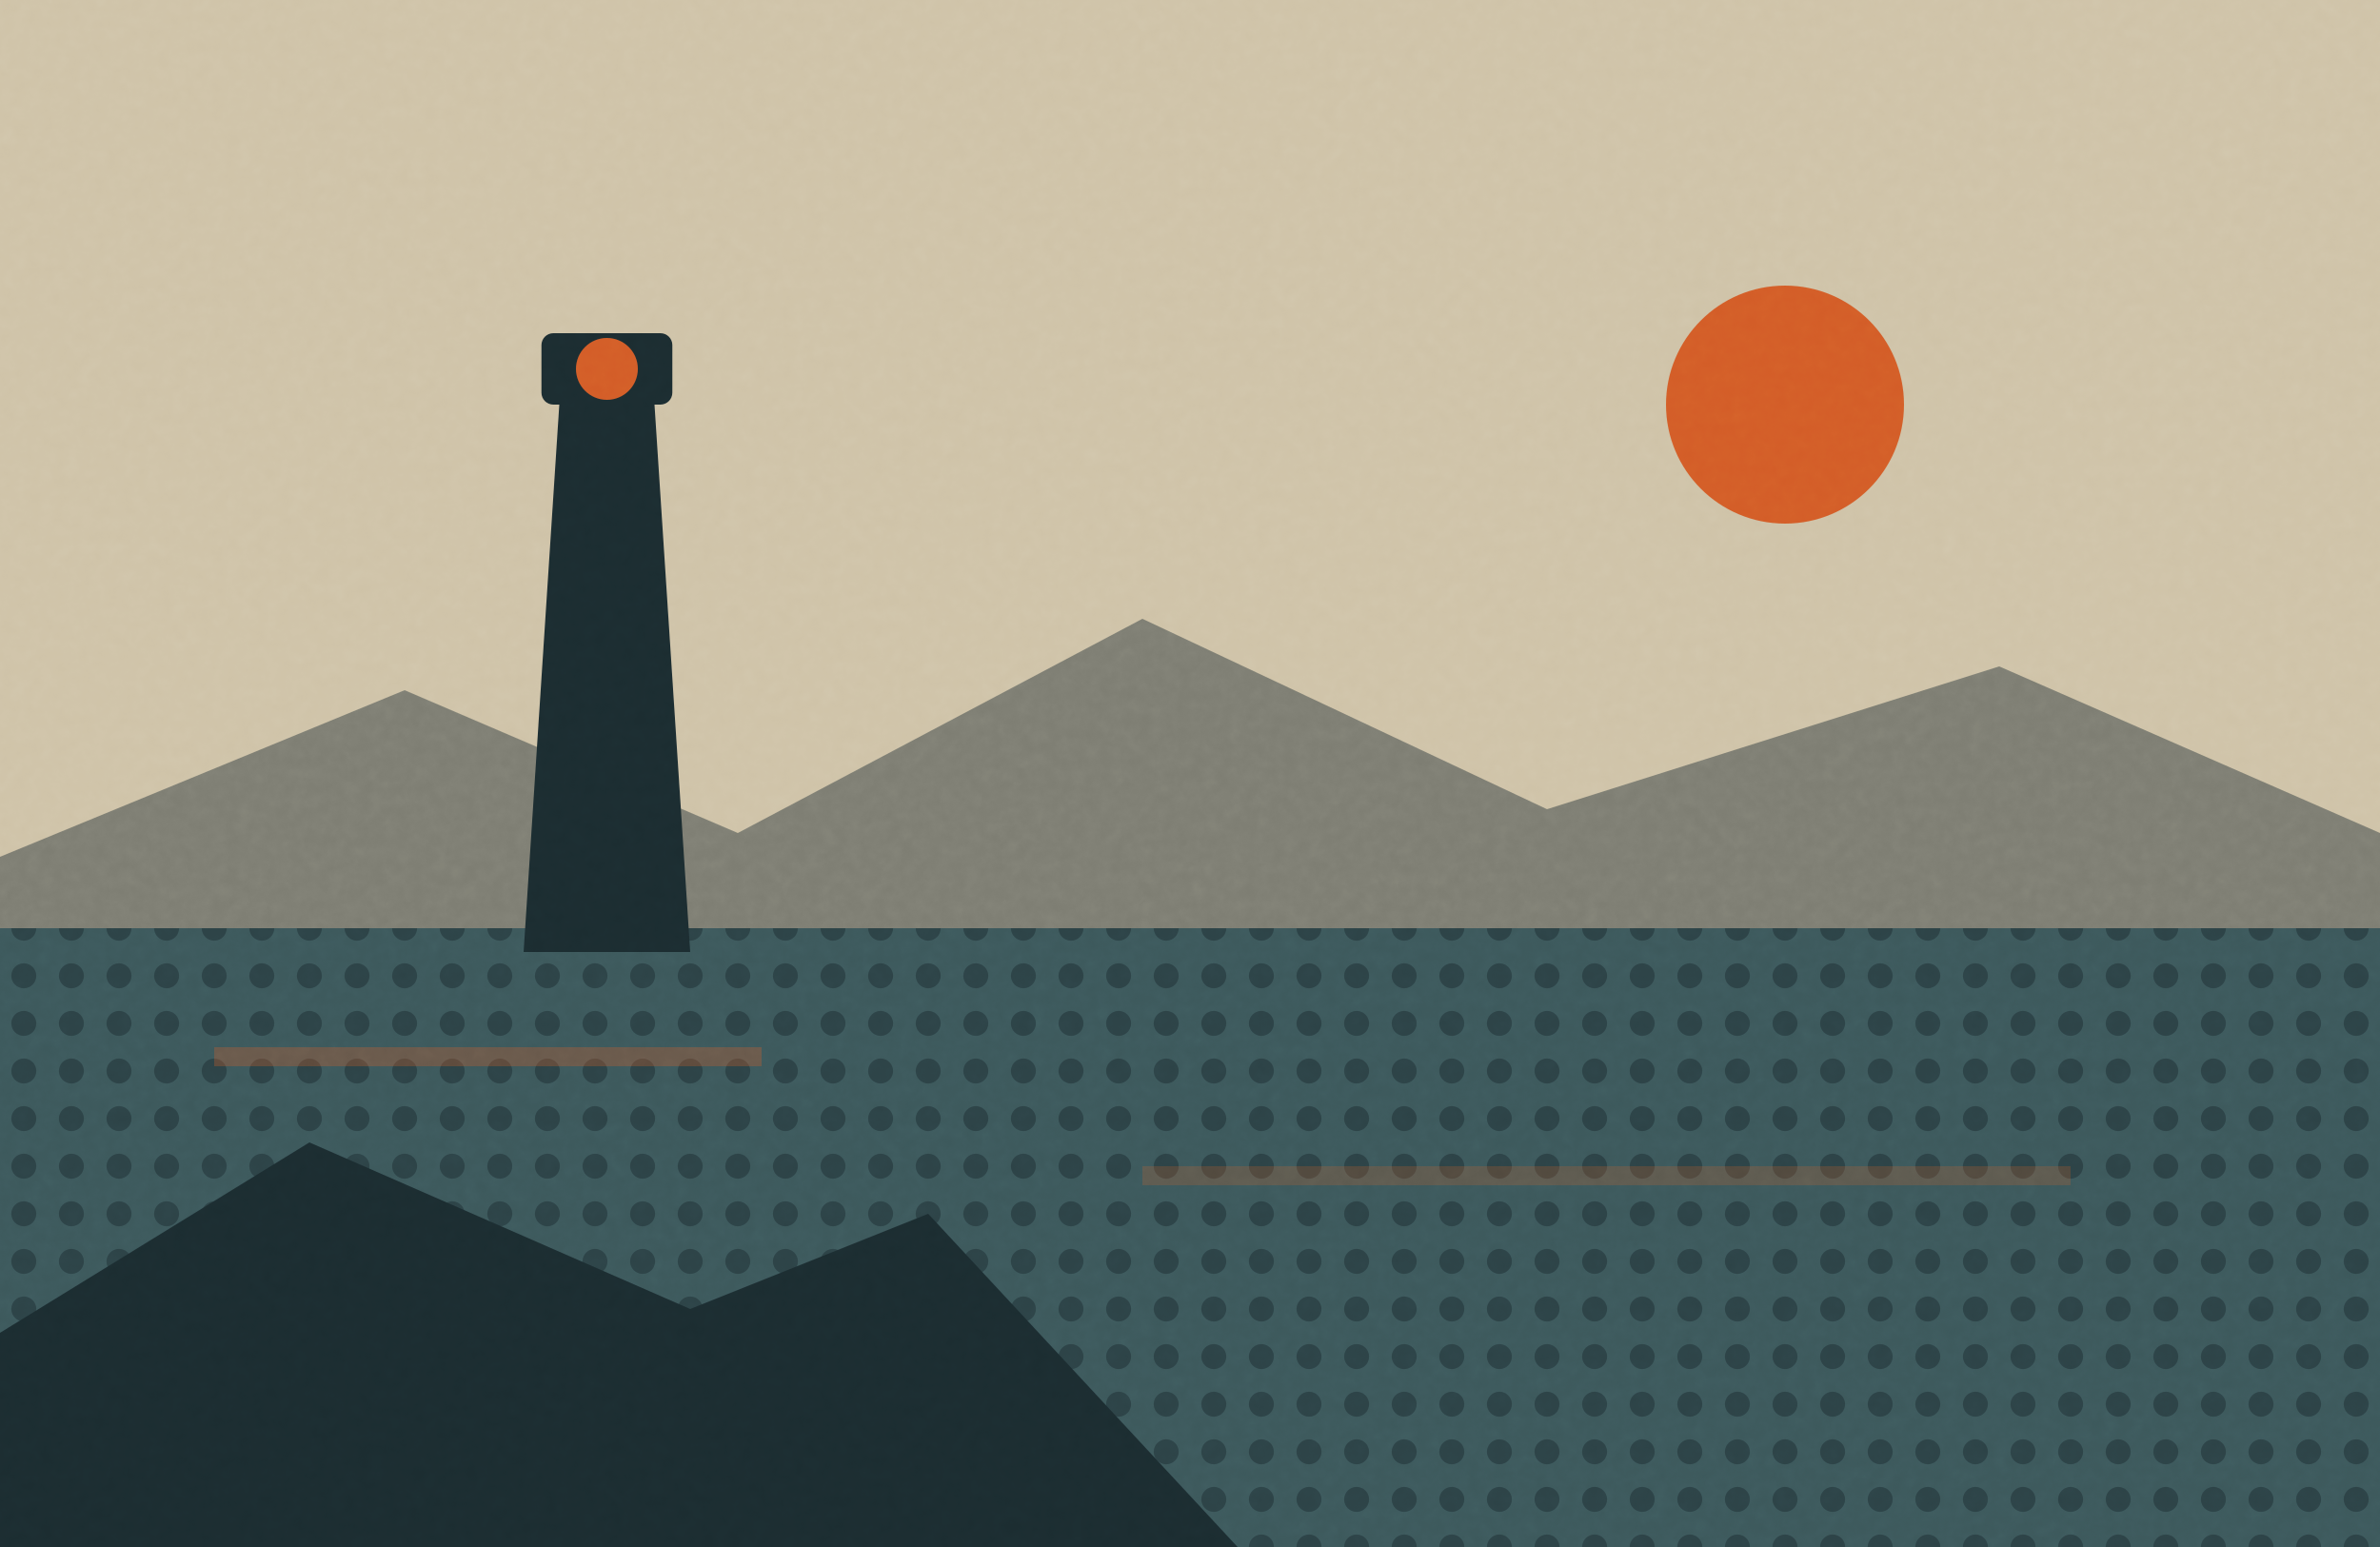
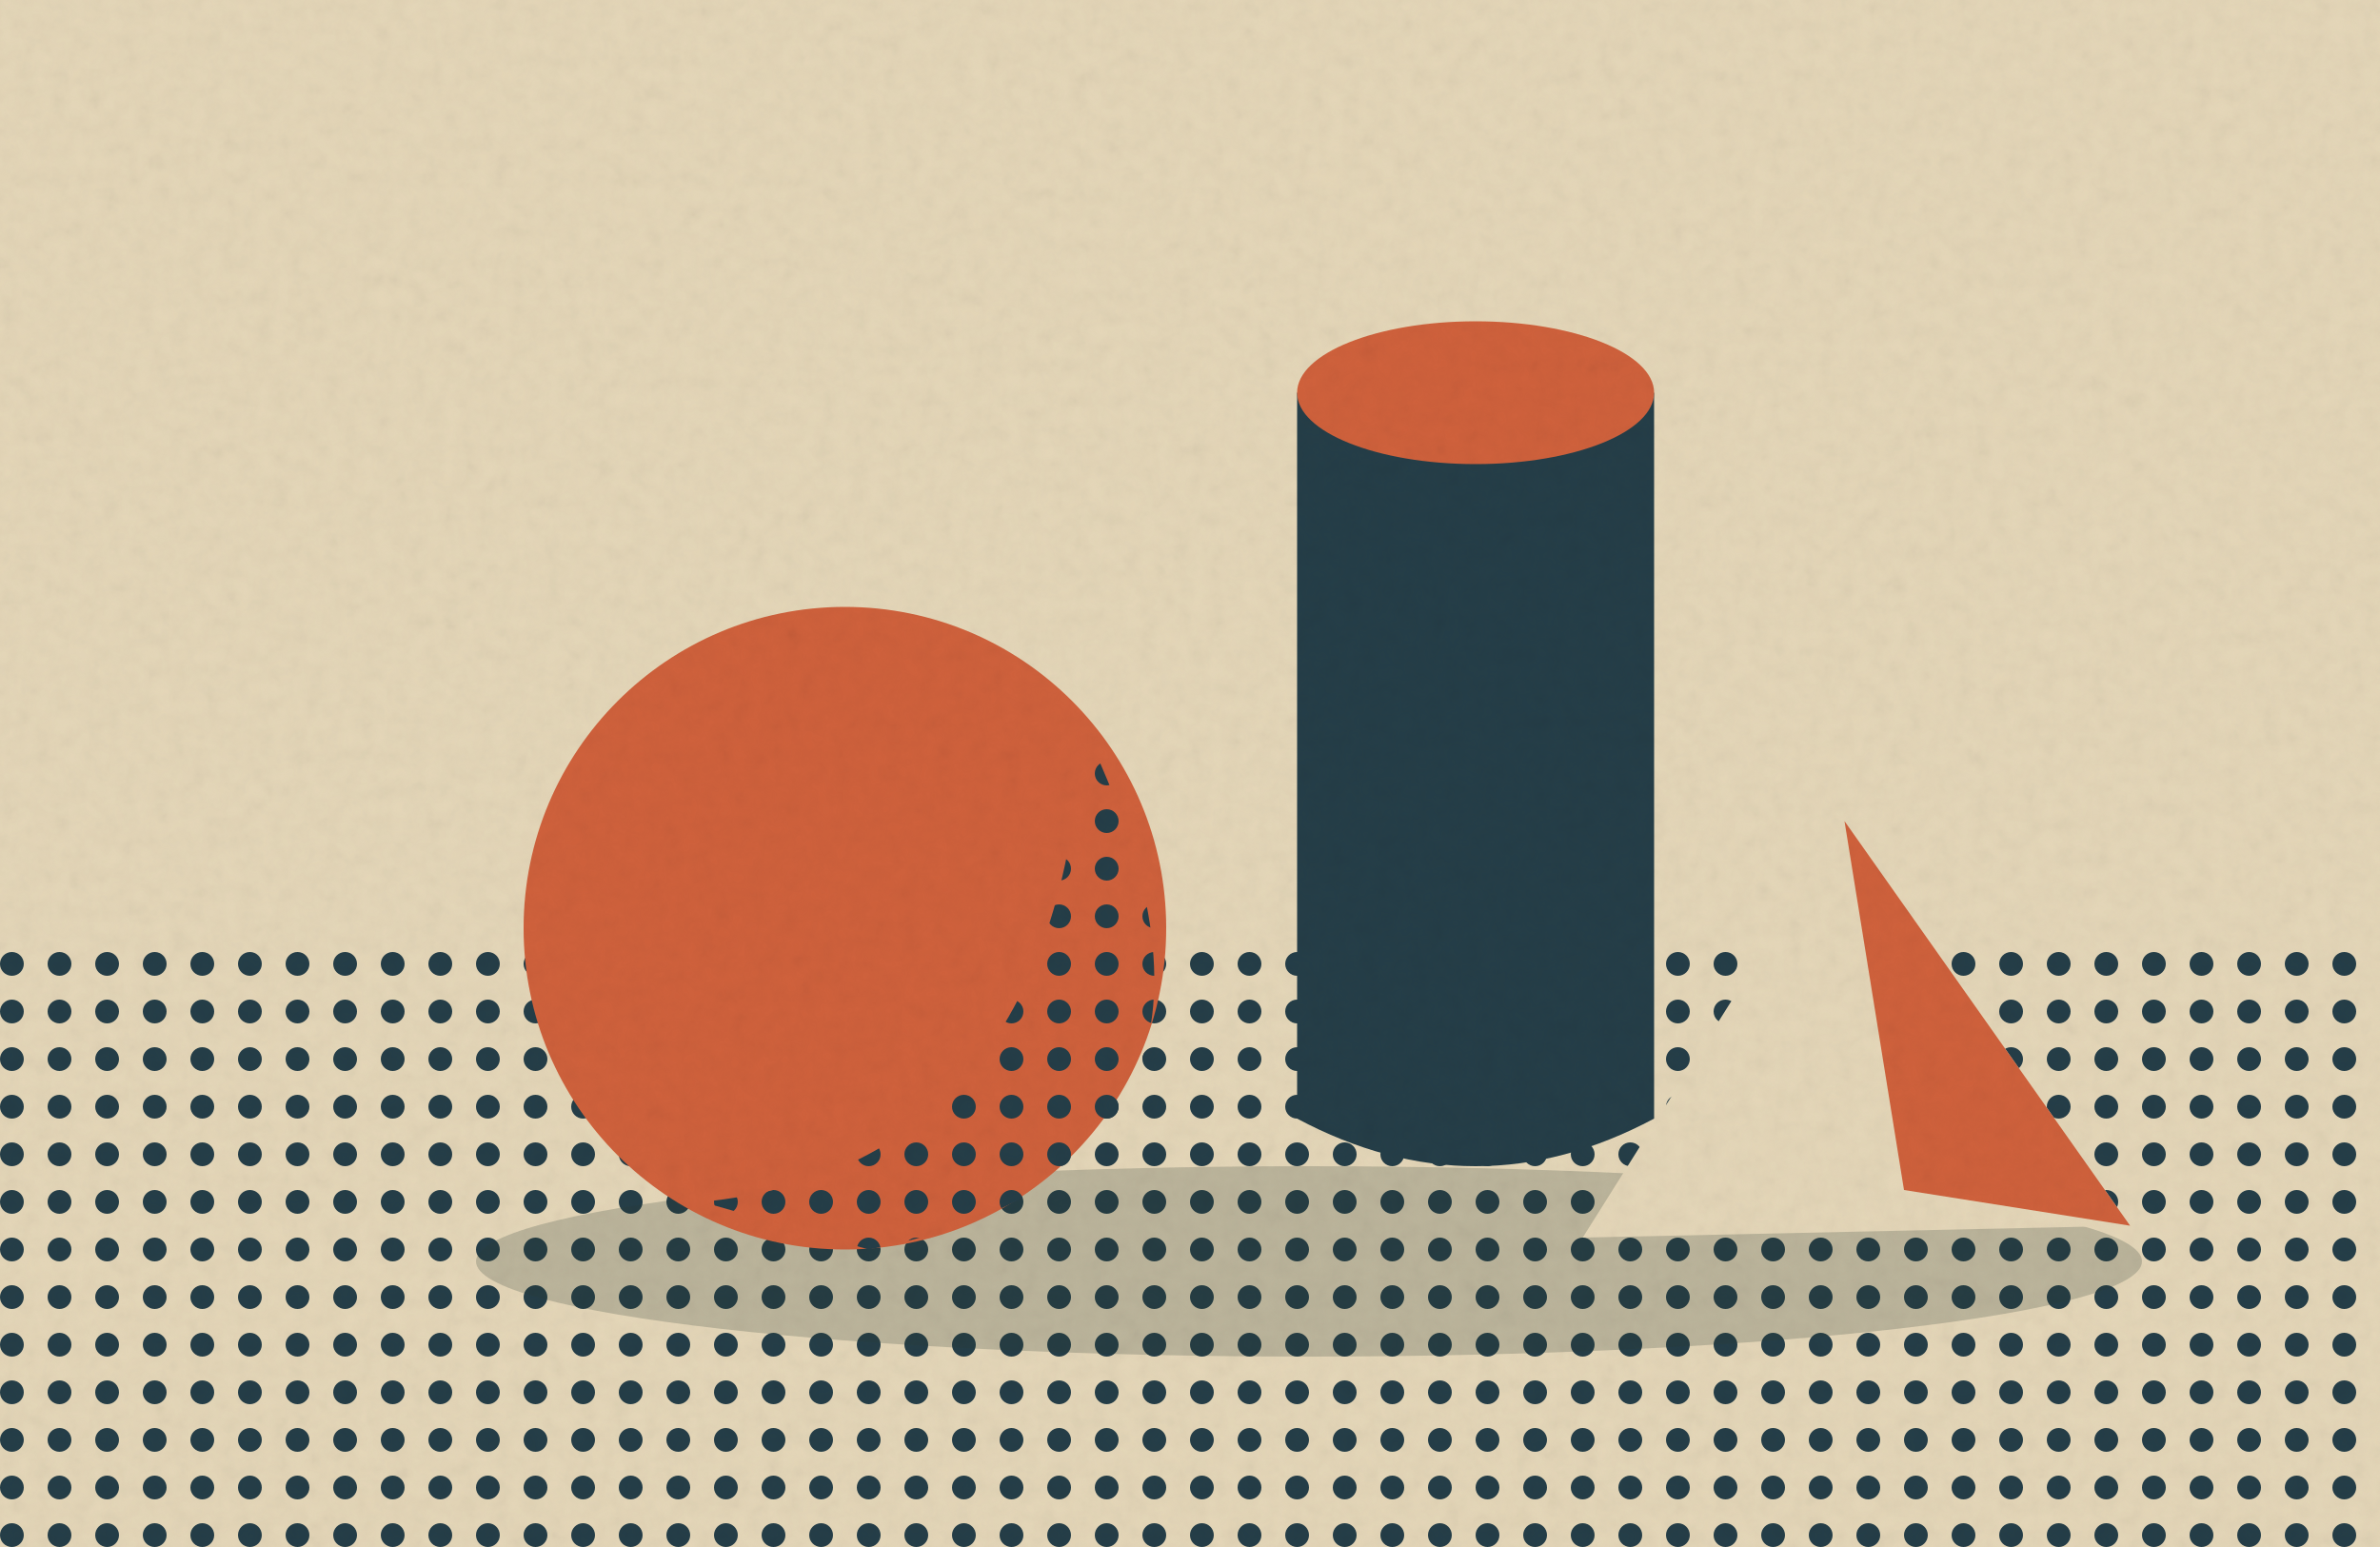
<svg xmlns="http://www.w3.org/2000/svg" viewBox="0 0 200 130" preserveAspectRatio="xMidYMid slice">
  <defs>
-     <filter id="grga6">
-       <feTurbulence type="fractalNoise" baseFrequency="0.9" numOctaves="3" />
+     <filter id="grain">
+       <feTurbulence type="fractalNoise" baseFrequency=".7" numOctaves="3" seed="9" />
      <feColorMatrix type="saturate" values="0" />
    </filter>
-     <pattern id="htga6" width="4" height="4" patternUnits="userSpaceOnUse">
-       <circle cx="2" cy="2" r="1.05" fill="#1d2f35" opacity=".5" />
+     <pattern id="dots" width="4" height="4" patternUnits="userSpaceOnUse">
+       <circle cx="1" cy="1" r="1" fill="#253e48" />
    </pattern>
  </defs>
-   <rect width="200" height="130" fill="#d5cbb4" />
-   <circle cx="150" cy="34" r="10" fill="#d9622b" />
-   <rect x="0" y="52" width="200" height="26" fill="#d5cbb4" opacity=".45" />
-   <polygon points="0,72 34,58 62,70 96,52 130,68 168,56 200,70 200,82 0,82" fill="#1d2f35" opacity=".45" />
-   <rect x="0" y="78" width="200" height="52" fill="#3f5d63" />
-   <rect x="0" y="78" width="200" height="52" fill="url(#htga6)" />
-   <rect x="18" y="88" width="46" height="1.6" fill="#d9622b" opacity="0.3" />
-   <rect x="96" y="98" width="78" height="1.6" fill="#d9622b" opacity="0.22" />
-   <rect x="18" y="110" width="34" height="1.6" fill="#d9622b" opacity="0.16" />
-   <polygon points="44,80 47,34 55,34 58,80" fill="#1d2f35" />
-   <rect x="45.5" y="28" width="11" height="6" rx="1" fill="#1d2f35" />
-   <circle cx="51" cy="31" r="2.6" fill="#d9622b" />
-   <polygon points="0,112 26,96 58,110 78,102 104,130 0,130" fill="#1d2f35" />
-   <rect width="200" height="130" fill="#c8a97a" opacity=".13" style="mix-blend-mode:multiply" />
-   <rect width="200" height="130" filter="url(#grga6)" opacity="0.1" style="mix-blend-mode:overlay" />
+   <rect width="200" height="130" fill="#e4d6b8" />
+   <path d="M0 80H200V130H0Z" fill="url(#dots)" />
+   <ellipse cx="110" cy="106" rx="70" ry="8" fill="#293b34" opacity=".22" />
+   <g stroke="#36473f" stroke-width="0" stroke-linejoin="round">
+     <path d="M109 33H139V94Q124 102 109 94Z" fill="#253e48" />
+     <ellipse cx="124" cy="33" rx="15" ry="6" fill="#cf613c" />
+     <circle cx="71" cy="78" r="27" fill="#cf613c" />
+     <path d="M91 61Q109 98 73 105L59 101Q89 98 91 61" fill="url(#dots)" stroke="none" />
+     <path d="M133 104L155 69L179 103Z" fill="#e4d6b8" />
+     <path d="M155 69L160 100L179 103Z" fill="#cf613c" />
+   </g>
+   <rect width="200" height="130" filter="url(#grain)" opacity="0.12" style="mix-blend-mode:multiply" />
</svg>
